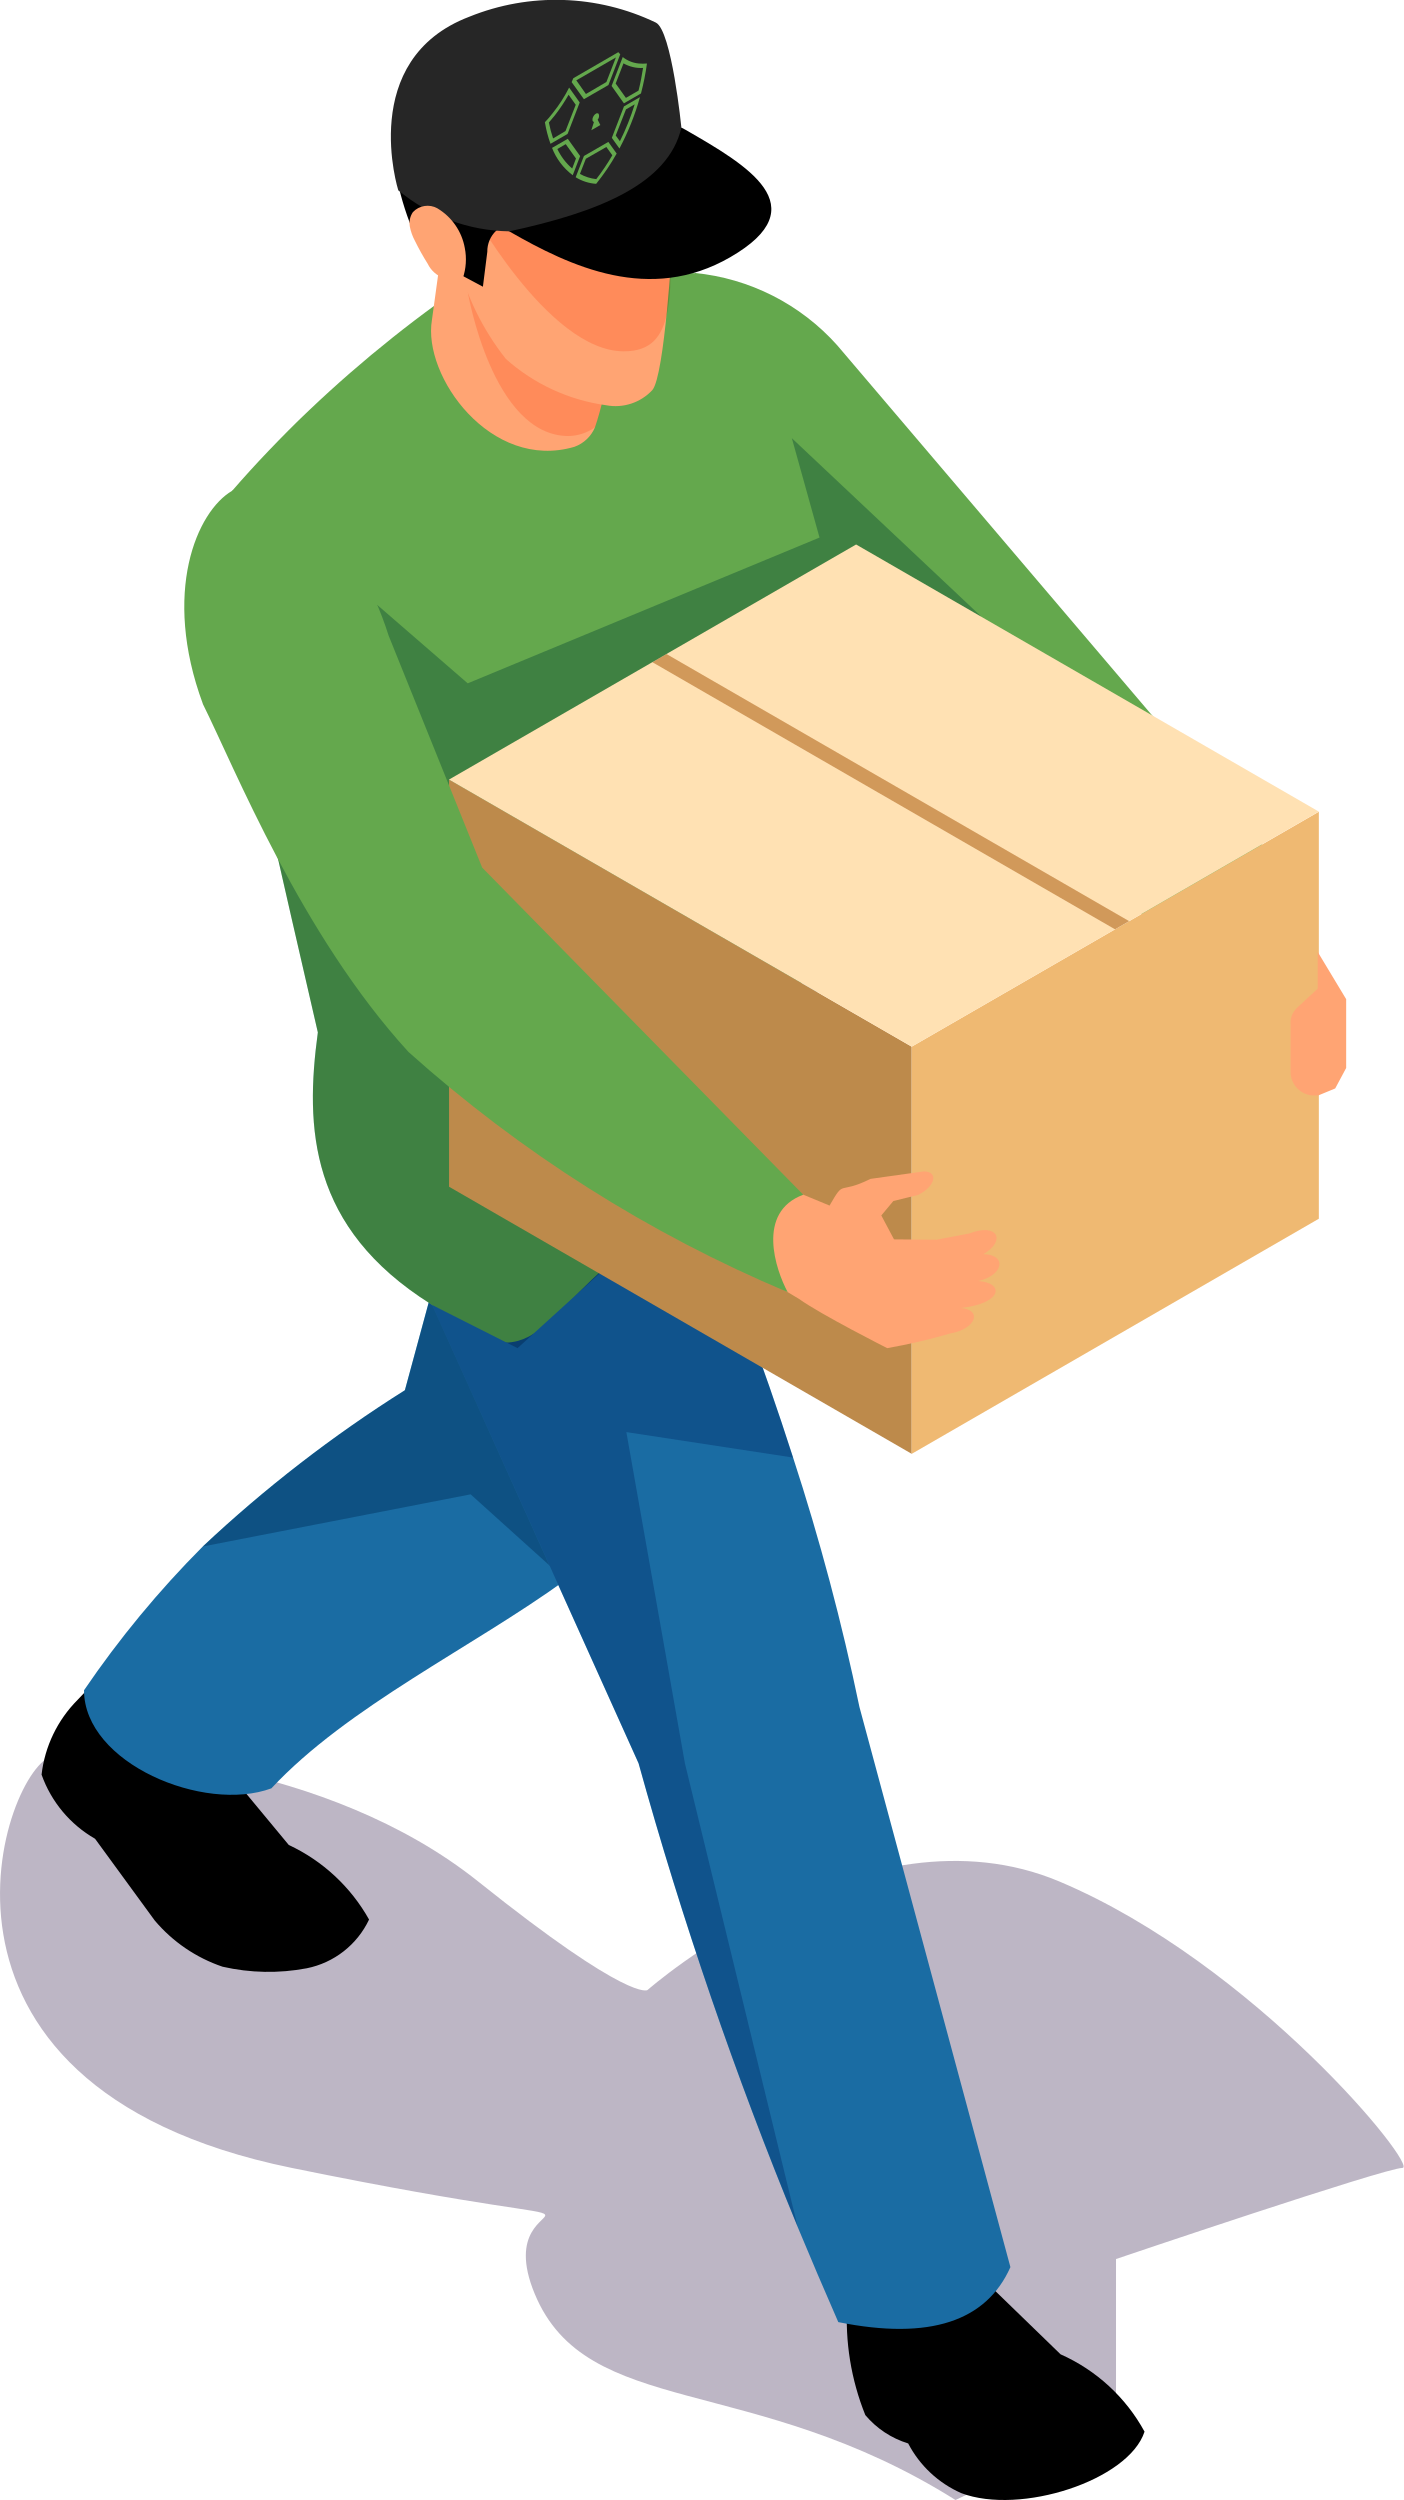
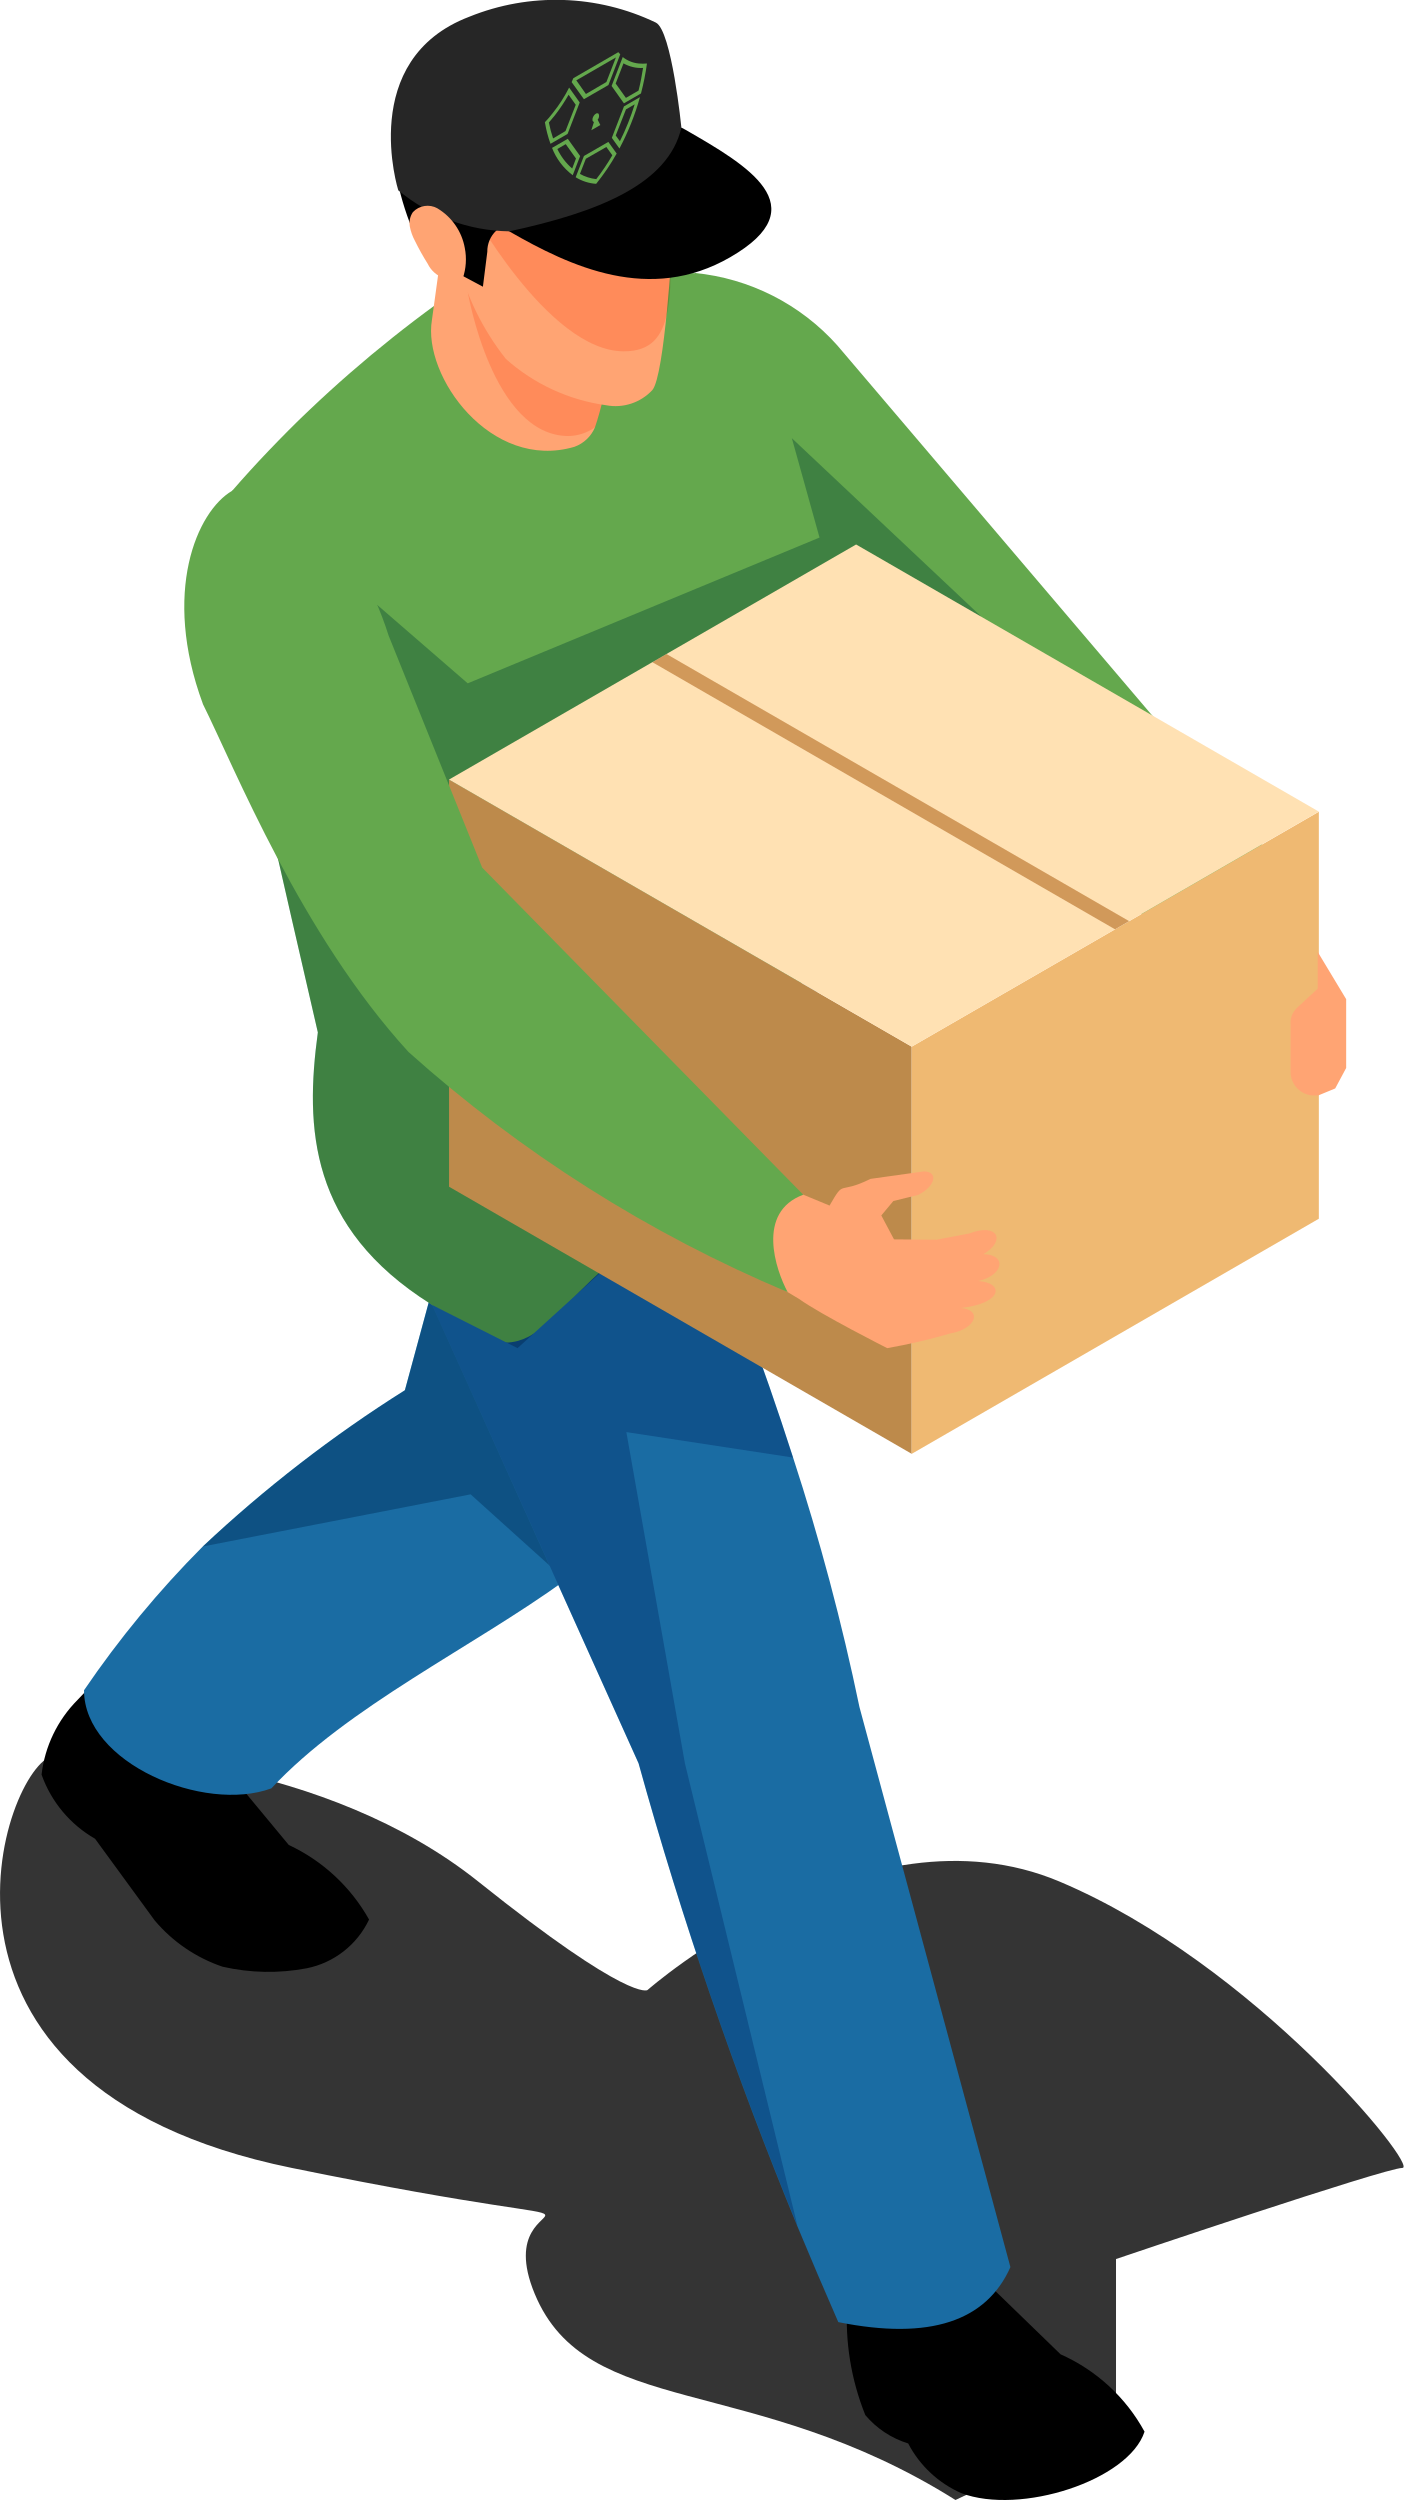
<svg xmlns="http://www.w3.org/2000/svg" id="Group_36322" data-name="Group 36322" width="41.094" height="73.193" viewBox="0 0 41.094 73.193">
  <defs>
    <clipPath id="clip-path">
      <rect id="Rectangle_17895" data-name="Rectangle 17895" width="38.194" height="73.193" fill="none" />
    </clipPath>
    <clipPath id="clip-path-3">
      <rect id="Rectangle_17888" data-name="Rectangle 17888" width="17.576" height="14.953" fill="none" />
    </clipPath>
    <clipPath id="clip-path-4">
      <rect id="Rectangle_17889" data-name="Rectangle 17889" width="4.147" height="4.214" fill="none" />
    </clipPath>
    <clipPath id="clip-path-5">
      <rect id="Rectangle_17890" data-name="Rectangle 17890" width="5.946" height="4.774" fill="none" />
    </clipPath>
    <clipPath id="clip-path-6">
      <rect id="Rectangle_17891" data-name="Rectangle 17891" width="20.912" height="52.333" fill="none" />
    </clipPath>
    <clipPath id="clip-path-7">
      <rect id="Rectangle_17892" data-name="Rectangle 17892" width="13.957" height="8.059" fill="none" />
    </clipPath>
    <clipPath id="clip-path-8">
      <rect id="Rectangle_17893" data-name="Rectangle 17893" width="3.001" height="5.199" fill="none" />
    </clipPath>
    <clipPath id="clip-path-9">
      <path id="Path_38055" data-name="Path 38055" d="M30.264,7.343l-.01-3.472,2.991-1.727.01,3.472Z" transform="translate(-30.254 -2.144)" fill="none" />
    </clipPath>
  </defs>
-   <path id="Path_38271" data-name="Path 38271" d="M9292.084,1892.656c-5.969-3.753-10.795-2.356-12.32-6.039s4.7-1.27-7.111-3.683-8.383-11.812-6.986-12.066,8,.127,12.447,3.683,4.953,3.175,4.953,3.175,6.35-5.589,12.066-3.175,10.542,8.383,10.034,8.383-8.383,2.667-8.383,2.667v4.826" transform="translate(-9264.11 -1819.463)" fill="#bdb6c5" />
+   <path id="Path_38271" data-name="Path 38271" d="M9292.084,1892.656c-5.969-3.753-10.795-2.356-12.32-6.039s4.7-1.27-7.111-3.683-8.383-11.812-6.986-12.066,8,.127,12.447,3.683,4.953,3.175,4.953,3.175,6.35-5.589,12.066-3.175,10.542,8.383,10.034,8.383-8.383,2.667-8.383,2.667v4.826" transform="translate(-9264.11 -1819.463)" fill="#343434" />
  <g id="Group_35676" data-name="Group 35676" transform="translate(1.217 0)">
    <g id="Group_35675" data-name="Group 35675" transform="translate(0)">
      <g id="Group_35674" data-name="Group 35674" clip-path="url(#clip-path)">
        <g id="Group_35673" data-name="Group 35673">
          <g id="Group_35672" data-name="Group 35672" clip-path="url(#clip-path)">
            <path id="Path_38025" data-name="Path 38025" d="M1.052,100.736A3.7,3.7,0,0,0,0,102.922,3.521,3.521,0,0,0,1.566,104.8l1.748,2.394A4.477,4.477,0,0,0,5.3,108.546a6.029,6.029,0,0,0,2.463.046,2.58,2.58,0,0,0,1.825-1.427,5.232,5.232,0,0,0-2.351-2.184l-1.684-2.032-.072-2.135-3.1-1.476Z" transform="translate(0 -50.966)" />
            <path id="Path_38026" data-name="Path 38026" d="M23.606,64.293,19.835,75.716c-.041.1-.085.2-.132.3a9.3,9.3,0,0,1-3.053,3.228c-2.716,1.969-6.386,3.71-8.612,6.1-1.973.728-5.485-.734-5.485-2.872A29.383,29.383,0,0,1,6.03,78.263a38.936,38.936,0,0,1,5.917-4.575l2.469-9.1Z" transform="translate(-1.31 -32.986)" fill="#1a6ca3" />
            <g id="Group_35654" data-name="Group 35654" transform="translate(4.72 31.307)" opacity="0.5" style="mix-blend-mode: multiply;isolation: isolate">
              <g id="Group_35653" data-name="Group 35653">
                <g id="Group_35652" data-name="Group 35652" clip-path="url(#clip-path-3)">
                  <path id="Path_38027" data-name="Path 38027" d="M27.269,64.293,23.5,75.716c-.041.1-.085.2-.132.3l-3.053,3.228-2.781-2.508L9.693,78.263a38.936,38.936,0,0,1,5.917-4.575l2.469-9.1Z" transform="translate(-9.693 -64.293)" fill="#167f9c" />
                </g>
              </g>
            </g>
            <path id="Path_38028" data-name="Path 38028" d="M42.018,25.666l12.1,11.165a6.9,6.9,0,0,0,2.71-2.561L43.437,18.531a6.436,6.436,0,0,0-4.18-2.12Z" transform="translate(-20.141 -8.42)" fill="#64a84d" />
            <path id="Path_38029" data-name="Path 38029" d="M28.167,39.728a44.355,44.355,0,0,0-3.132,3.61,7.859,7.859,0,0,1-1.726,1.493c-2.776,1.772-2.922,4.409-6,1.8-.012-.006-.029-.023-.047-.035-3.546-2.234-3.68-5.149-3.3-7.948l-.776-3.371L12.462,32.1l-.116-1.067-.035-.338-.863-7.9q.516-.595,1.067-1.172c.391-.408.787-.811,1.2-1.2a36.965,36.965,0,0,1,5.027-4.007h6.246c1.435,1.347,2.222,3.5,2.642,6.106,0,0,.537,13.921.537,17.21" transform="translate(-5.873 -8.42)" fill="#64a84d" />
            <path id="Path_38030" data-name="Path 38030" d="M28.221,19.626a1.029,1.029,0,0,1-.6.57c-2.447.722-4.453-2.071-4.173-3.715.229-1.692.361-2.612.361-2.612l4.733,1.167s.051.444.079,1.071a8.4,8.4,0,0,1-.4,3.52" transform="translate(-12.019 -7.115)" fill="#ffa473" />
            <g id="Group_35657" data-name="Group 35657" transform="translate(12.477 8.553)" opacity="0.5" style="mix-blend-mode: multiply;isolation: isolate">
              <g id="Group_35656" data-name="Group 35656">
                <g id="Group_35655" data-name="Group 35655" clip-path="url(#clip-path-4)">
                  <path id="Path_38031" data-name="Path 38031" d="M29.348,21.522a1.365,1.365,0,0,1-.775.256c-2.236,0-2.949-4.214-2.949-4.214L29.752,18a8.4,8.4,0,0,1-.4,3.52" transform="translate(-25.623 -17.565)" fill="#ffb294" />
                </g>
              </g>
            </g>
            <path id="Path_38032" data-name="Path 38032" d="M23.161,8.38a7.613,7.613,0,0,0,1.43,2.933,5.538,5.538,0,0,0,2.933,1.355,1.472,1.472,0,0,0,1.355-.444c.362-.424.583-4.322.583-4.322a11.688,11.688,0,0,0-.214-2.8c-.263-1.235-1.157-3.972-4.757-3.479a3.469,3.469,0,0,0-3.036,3.032,8.415,8.415,0,0,0,.793,3.376Z" transform="translate(-10.997 -0.804)" fill="#ffa473" />
            <g id="Group_35660" data-name="Group 35660" transform="translate(12.477 5.511)" opacity="0.5" style="mix-blend-mode: multiply;isolation: isolate">
              <g id="Group_35659" data-name="Group 35659">
                <g id="Group_35658" data-name="Group 35658" clip-path="url(#clip-path-5)">
                  <path id="Path_38033" data-name="Path 38033" d="M30.192,16.091c-2.236,0-4.568-4.333-4.568-4.333l5.872-.442c.141,3.182.242,4.775-1.3,4.775" transform="translate(-25.624 -11.316)" fill="#ffb294" />
                </g>
              </g>
            </g>
            <path id="Path_38034" data-name="Path 38034" d="M22.02,8.286l1.709.912.129-1.022a.832.832,0,0,1,.892-.844,6.455,6.455,0,0,0,3.284-.574,2.381,2.381,0,0,0,1.345-1.331C29.957,3.209,27.033,1.5,24.83,1.57c-2.676.09-3.759,1.885-3.763,3.471a8.528,8.528,0,0,0,.953,3.246" transform="translate(-10.808 -0.804)" />
            <path id="Path_38035" data-name="Path 38035" d="M31.062,9.507a10.1,10.1,0,0,1-3.135,1.143c.032.019.06.039.093.058,1.8,1.037,4.115,2.117,6.469.758,2.578-1.488.483-2.7-1.313-3.734-.038-.022-.078-.041-.117-.062a5.188,5.188,0,0,1-2,1.837" transform="translate(-14.328 -3.935)" />
            <path id="Path_38036" data-name="Path 38036" d="M24.467,6.773a5.2,5.2,0,0,1-3.248-1.2S20.008,1.742,23.3.489a6.759,6.759,0,0,1,5.459.172c.465.229.748,3.073.748,3.073-.377,1.661-2.444,2.481-5.038,3.039" transform="translate(-10.775 0)" fill="#262626" />
            <path id="Path_38037" data-name="Path 38037" d="M22.946,12.451a.59.59,0,0,0-.722.11.567.567,0,0,0-.089.424,1.471,1.471,0,0,0,.149.417,7.368,7.368,0,0,0,.376.674.824.824,0,0,0,.453.411c.208.049.46.193.572.011a1.722,1.722,0,0,0,.059-.888,1.7,1.7,0,0,0-.8-1.159" transform="translate(-11.353 -6.35)" fill="#ffa473" />
            <path id="Path_38038" data-name="Path 38038" d="M48.2,135.341a7.506,7.506,0,0,0,.529,3.268,2.651,2.651,0,0,0,1.255.83,3.211,3.211,0,0,0,1.554,1.455c1.727.653,4.9-.372,5.366-1.8a5.206,5.206,0,0,0-2.458-2.264l-2.155-2.09-.663-2.388-3.66.876Z" transform="translate(-24.612 -67.902)" />
            <path id="Path_38039" data-name="Path 38039" d="M40.413,101.518c-.7,1.575-2.345,2.152-5.039,1.61-.408-.933-.81-1.872-1.2-2.811a119.122,119.122,0,0,1-4.648-13.548L23.483,73.35l2.5,1.263,2.843-2.586L30.54,68.5c.222.525.443,1.056.653,1.58q.253.6.49,1.208l.869,2.239.052.128q.779,2.082,1.447,4.164a68.329,68.329,0,0,1,1.942,7.3Z" transform="translate(-12.048 -35.143)" fill="#1a6ca3" />
            <g id="Group_35663" data-name="Group 35663" transform="translate(6.589 12.835)" opacity="0.5" style="mix-blend-mode: multiply;isolation: isolate">
              <g id="Group_35662" data-name="Group 35662">
                <g id="Group_35661" data-name="Group 35661" clip-path="url(#clip-path-6)">
                  <path id="Path_38040" data-name="Path 38040" d="M29.074,78.691a118.553,118.553,0,0,1-4.648-13.542L18.378,51.73c-.012-.006-.029-.023-.047-.035-3.545-2.234-3.68-5.15-3.3-7.949l-.775-3.371L13.532,37.2l3.233-5.971,2.654,2.3,10.3-4.268-.81-2.909,5.537,5.215L26.577,49.666l.869,2.239.053.128q.778,2.082,1.446,4.164l-4.881-.746,1.715,9.7Z" transform="translate(-13.532 -26.358)" fill="#4488b8" />
                </g>
              </g>
            </g>
            <path id="Path_38041" data-name="Path 38041" d="M38.045,66.611,24.5,58.791V46.87l13.544,7.82Z" transform="translate(-12.57 -24.047)" fill="#bd8a4b" />
            <path id="Path_38042" data-name="Path 38042" d="M64.235,60.716,52.314,67.6V55.678L64.235,48.8Z" transform="translate(-26.84 -25.035)" fill="#efb972" />
            <path id="Path_38043" data-name="Path 38043" d="M49.967,40.559l-5.555,3.207L44,44.005l-5.953,3.436L24.5,39.621l5.951-3.436.413-.239,5.555-3.208Z" transform="translate(-12.572 -16.797)" fill="#ffe1b3" />
            <g id="Group_35666" data-name="Group 35666" transform="translate(17.883 19.149)" opacity="0.7" style="mix-blend-mode: multiply;isolation: isolate">
              <g id="Group_35665" data-name="Group 35665">
                <g id="Group_35664" data-name="Group 35664" clip-path="url(#clip-path-7)">
                  <path id="Path_38044" data-name="Path 38044" d="M50.682,47.145l-.413.239-13.544-7.82.413-.239Z" transform="translate(-36.724 -39.325)" fill="#bd8a4b" />
                </g>
              </g>
            </g>
            <path id="Path_38045" data-name="Path 38045" d="M75.268,58.877l.614-.569V57.23l.834,1.385v2.014l-.321.6-.5.206h-.116a.69.69,0,0,1-.69-.69v-1.4a.58.58,0,0,1,.184-.469" transform="translate(-38.521 -29.362)" fill="#ffa473" />
            <path id="Path_38046" data-name="Path 38046" d="M40.343,72.642l2.533,1.525c.635.456,2.58,1.44,2.58,1.44a17.216,17.216,0,0,0,1.841-.429c.747-.128.966-.692.31-.747,1.221-.128,1.294-.738.51-.79.738-.157.866-.768.155-.786.674-.392.419-.929-.409-.606l-.961.183-1.247-.01-.372-.7.353-.423.728-.178c.517-.262.592-.692.159-.688l-1.555.218c-.981.485-.738-.019-1.2.782l-2.414-1Z" transform="translate(-20.698 -36.137)" fill="#ffa473" />
            <path id="Path_38047" data-name="Path 38047" d="M9.12,35.542C10.06,37.431,12,42.3,15.143,45.735a39.689,39.689,0,0,0,11.1,7.03c-.349-.651-.927-2.338.457-2.851l-9.4-9.577-2.74-6.794c-.926-2.931-3.088-5.107-4.582-4.237-1.031.6-2.062,2.972-.856,6.236" transform="translate(-4.4 -14.936)" fill="#64a84d" />
            <g id="Group_35671" data-name="Group 35671" transform="translate(14.732 1.044)" style="mix-blend-mode: normal;isolation: isolate">
              <g id="Group_35670" data-name="Group 35670">
                <g id="Group_35669" data-name="Group 35669" clip-path="url(#clip-path-8)">
                  <g id="Group_35668" data-name="Group 35668" transform="translate(0)">
                    <g id="Group_35667" data-name="Group 35667" clip-path="url(#clip-path-9)">
                      <path id="Path_38048" data-name="Path 38048" d="M30.5,6.756a3.528,3.528,0,0,1-.123-.466c.062-.072.121-.142.177-.213a5.045,5.045,0,0,0,.4-.6l.209.294-.3.769Zm.469-1.488A4.191,4.191,0,0,1,30.5,6c-.078.1-.159.2-.24.281a3.533,3.533,0,0,0,.164.632l.5-.289.355-.921-.312-.439" transform="translate(-30.256 -3.747)" fill="#64a84d" />
                      <path id="Path_38049" data-name="Path 38049" d="M34.693,4.618l-.3-.421.229-.59a1.032,1.032,0,0,0,.573.134c-.034.22-.076.441-.132.663l0,0Zm-.091-1.2-.328.851.36.508.5-.289a7.1,7.1,0,0,0,.175-.877,1.351,1.351,0,0,1-.24,0,.877.877,0,0,1-.467-.188" transform="translate(-32.317 -2.796)" fill="#64a84d" />
                      <path id="Path_38050" data-name="Path 38050" d="M34.521,7.13,34.4,6.963l.3-.765.255-.147a7.194,7.194,0,0,1-.433,1.08m.588-1.291-.469.271-.355.921.222.312a7.4,7.4,0,0,0,.6-1.5" transform="translate(-32.322 -4.04)" fill="#64a84d" />
                      <path id="Path_38051" data-name="Path 38051" d="M32.71,9.618a1.281,1.281,0,0,1-.474-.152l.173-.444.6-.345.175.243a6.227,6.227,0,0,1-.471.7m.355-1.092-.715.413-.242.622a1.3,1.3,0,0,0,.6.193,6.432,6.432,0,0,0,.6-.886l-.244-.342" transform="translate(-31.206 -5.418)" fill="#64a84d" />
                      <path id="Path_38052" data-name="Path 38052" d="M31.281,9.216a1.735,1.735,0,0,1-.434-.572l.245-.142.3.421Zm-.13-.87-.46.266a1.828,1.828,0,0,0,.606.8l.217-.561-.363-.506" transform="translate(-30.478 -5.326)" fill="#64a84d" />
                      <path id="Path_38053" data-name="Path 38053" d="M32.288,4.362l-.281-.4,1.159-.67-.278.719Zm.946-1.223L31.919,3.9l-.049.114.359.5.718-.414.346-.9-.059-.066" transform="translate(-31.083 -2.654)" fill="#64a84d" />
                      <path id="Path_38054" data-name="Path 38054" d="M33.184,6.828a.173.173,0,0,0-.053.05c-.043.057-.059.137-.028.173l.028.016-.077.242.264-.152L33.24,7a.162.162,0,0,0,.028-.173.066.066,0,0,0-.084,0" transform="translate(-31.691 -4.54)" fill="#64a84d" />
                    </g>
                  </g>
                </g>
              </g>
            </g>
          </g>
        </g>
      </g>
    </g>
  </g>
</svg>
